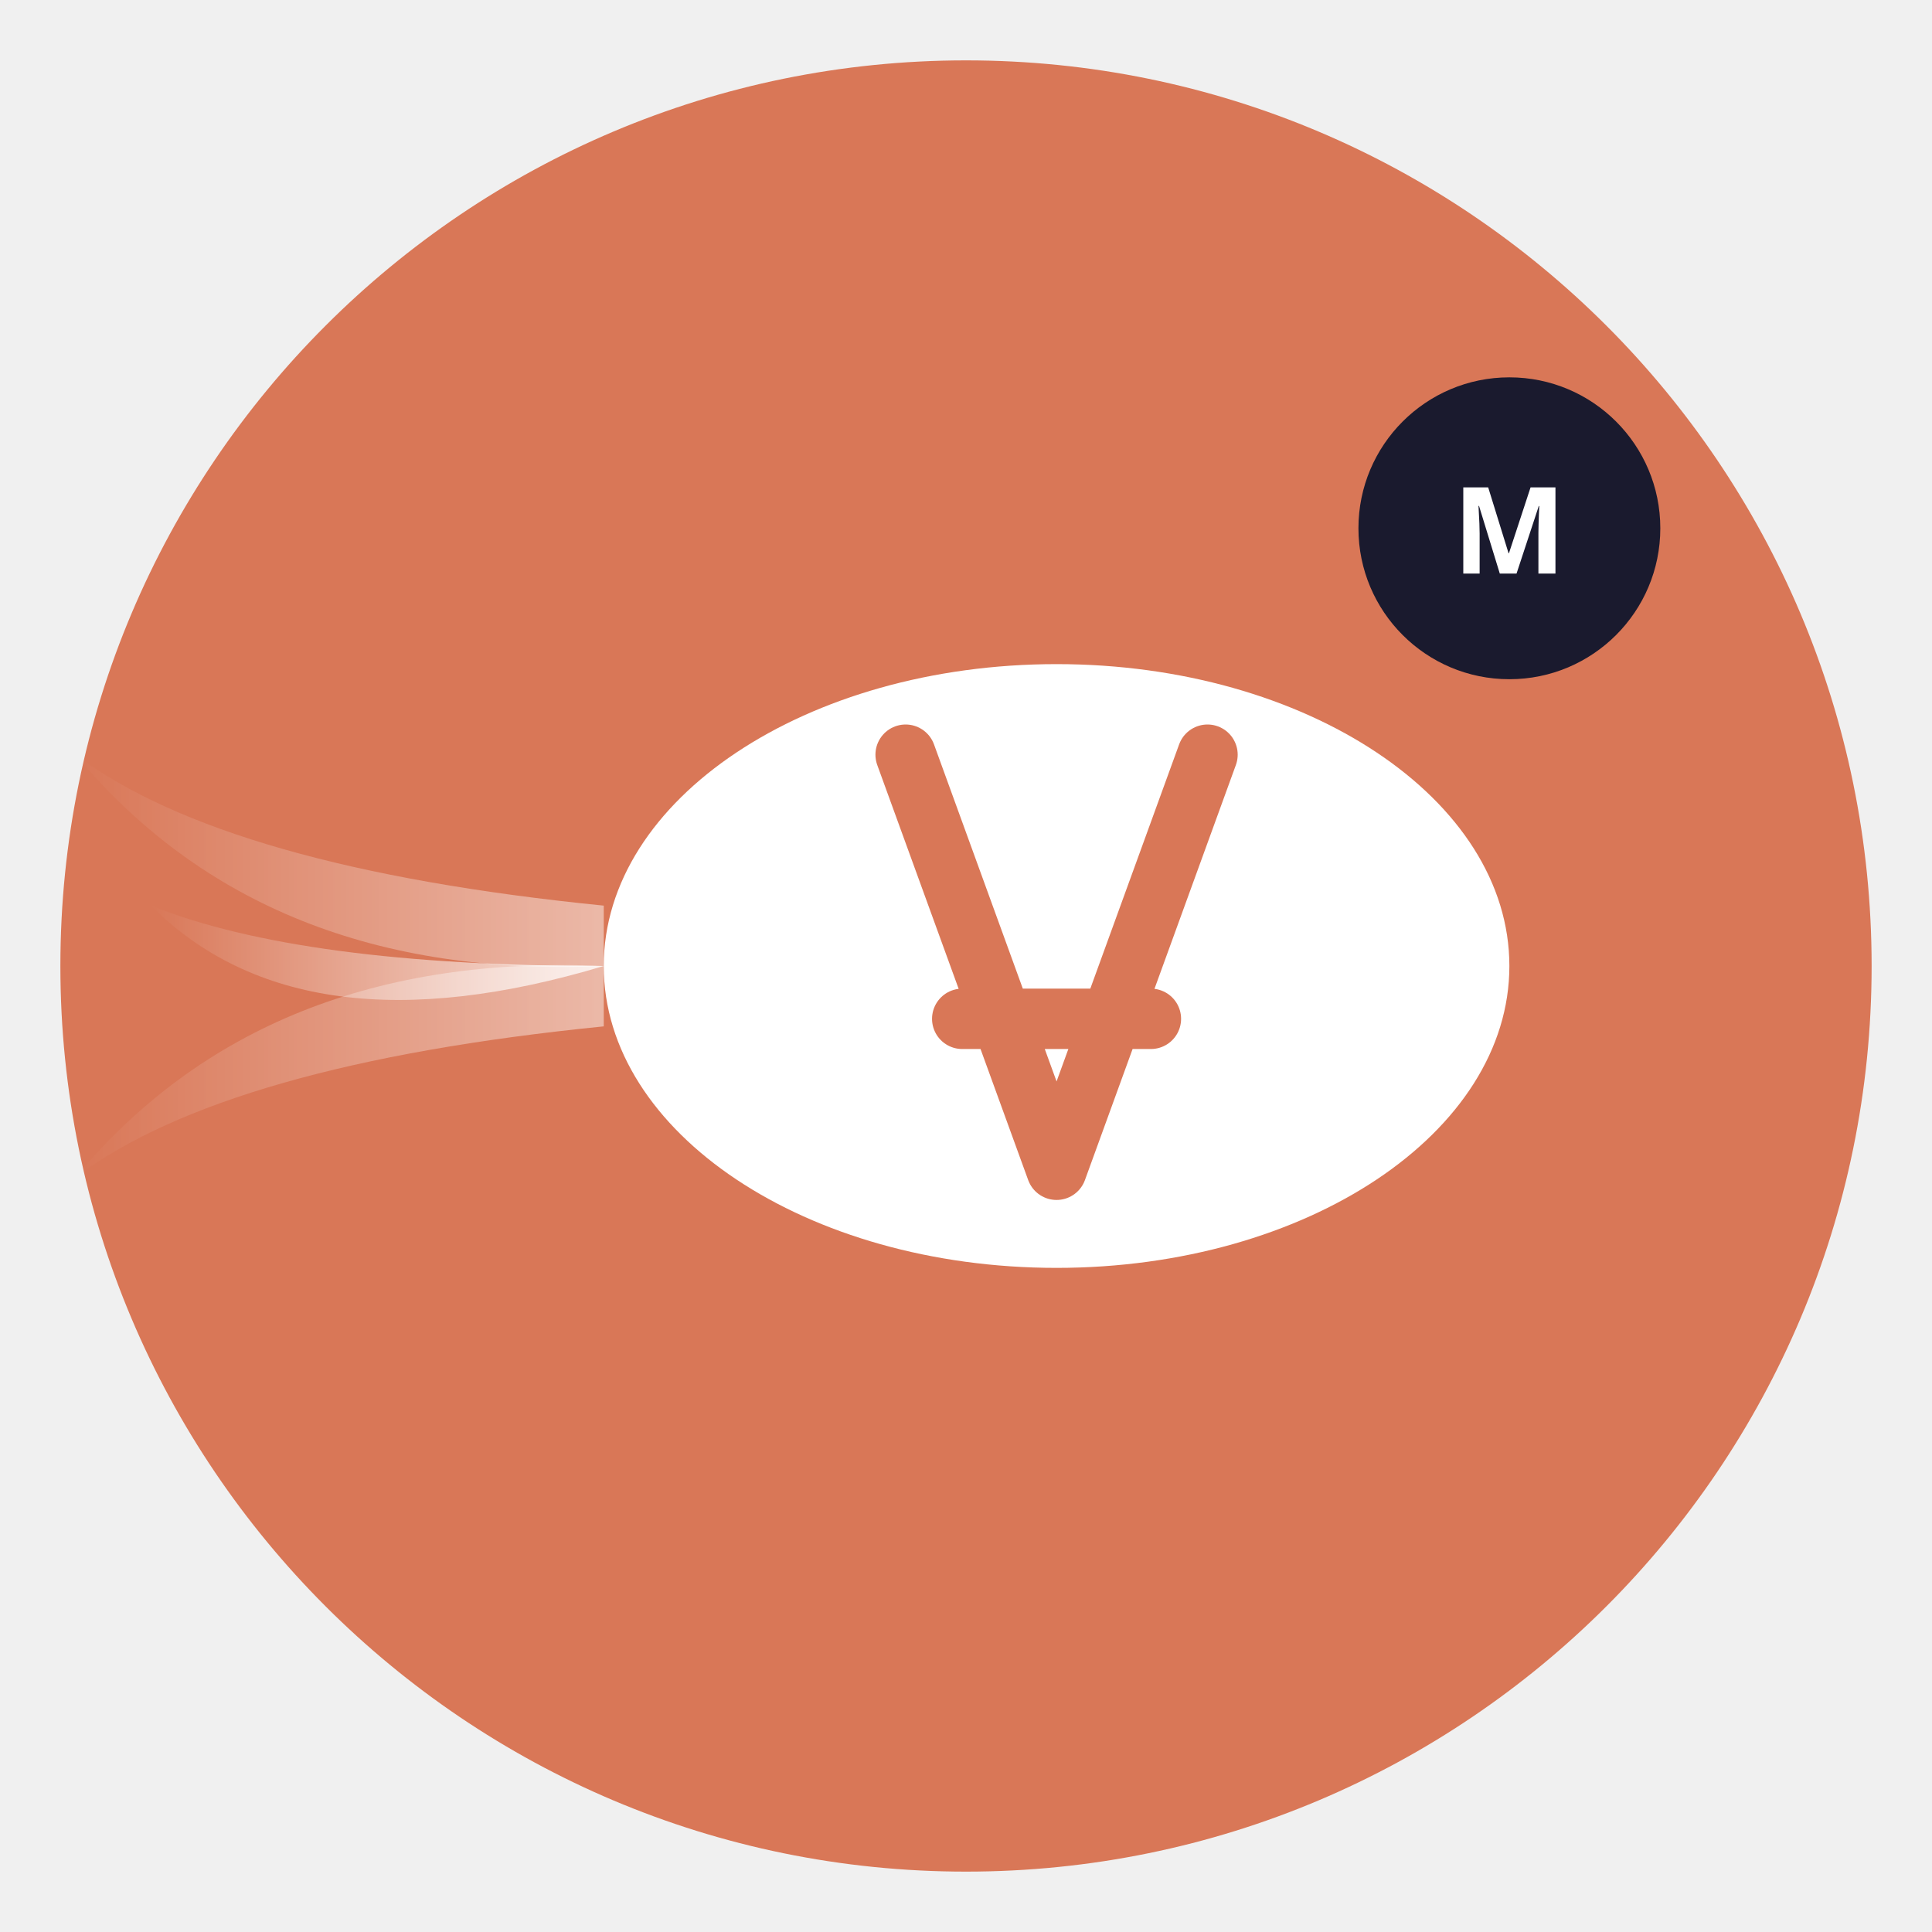
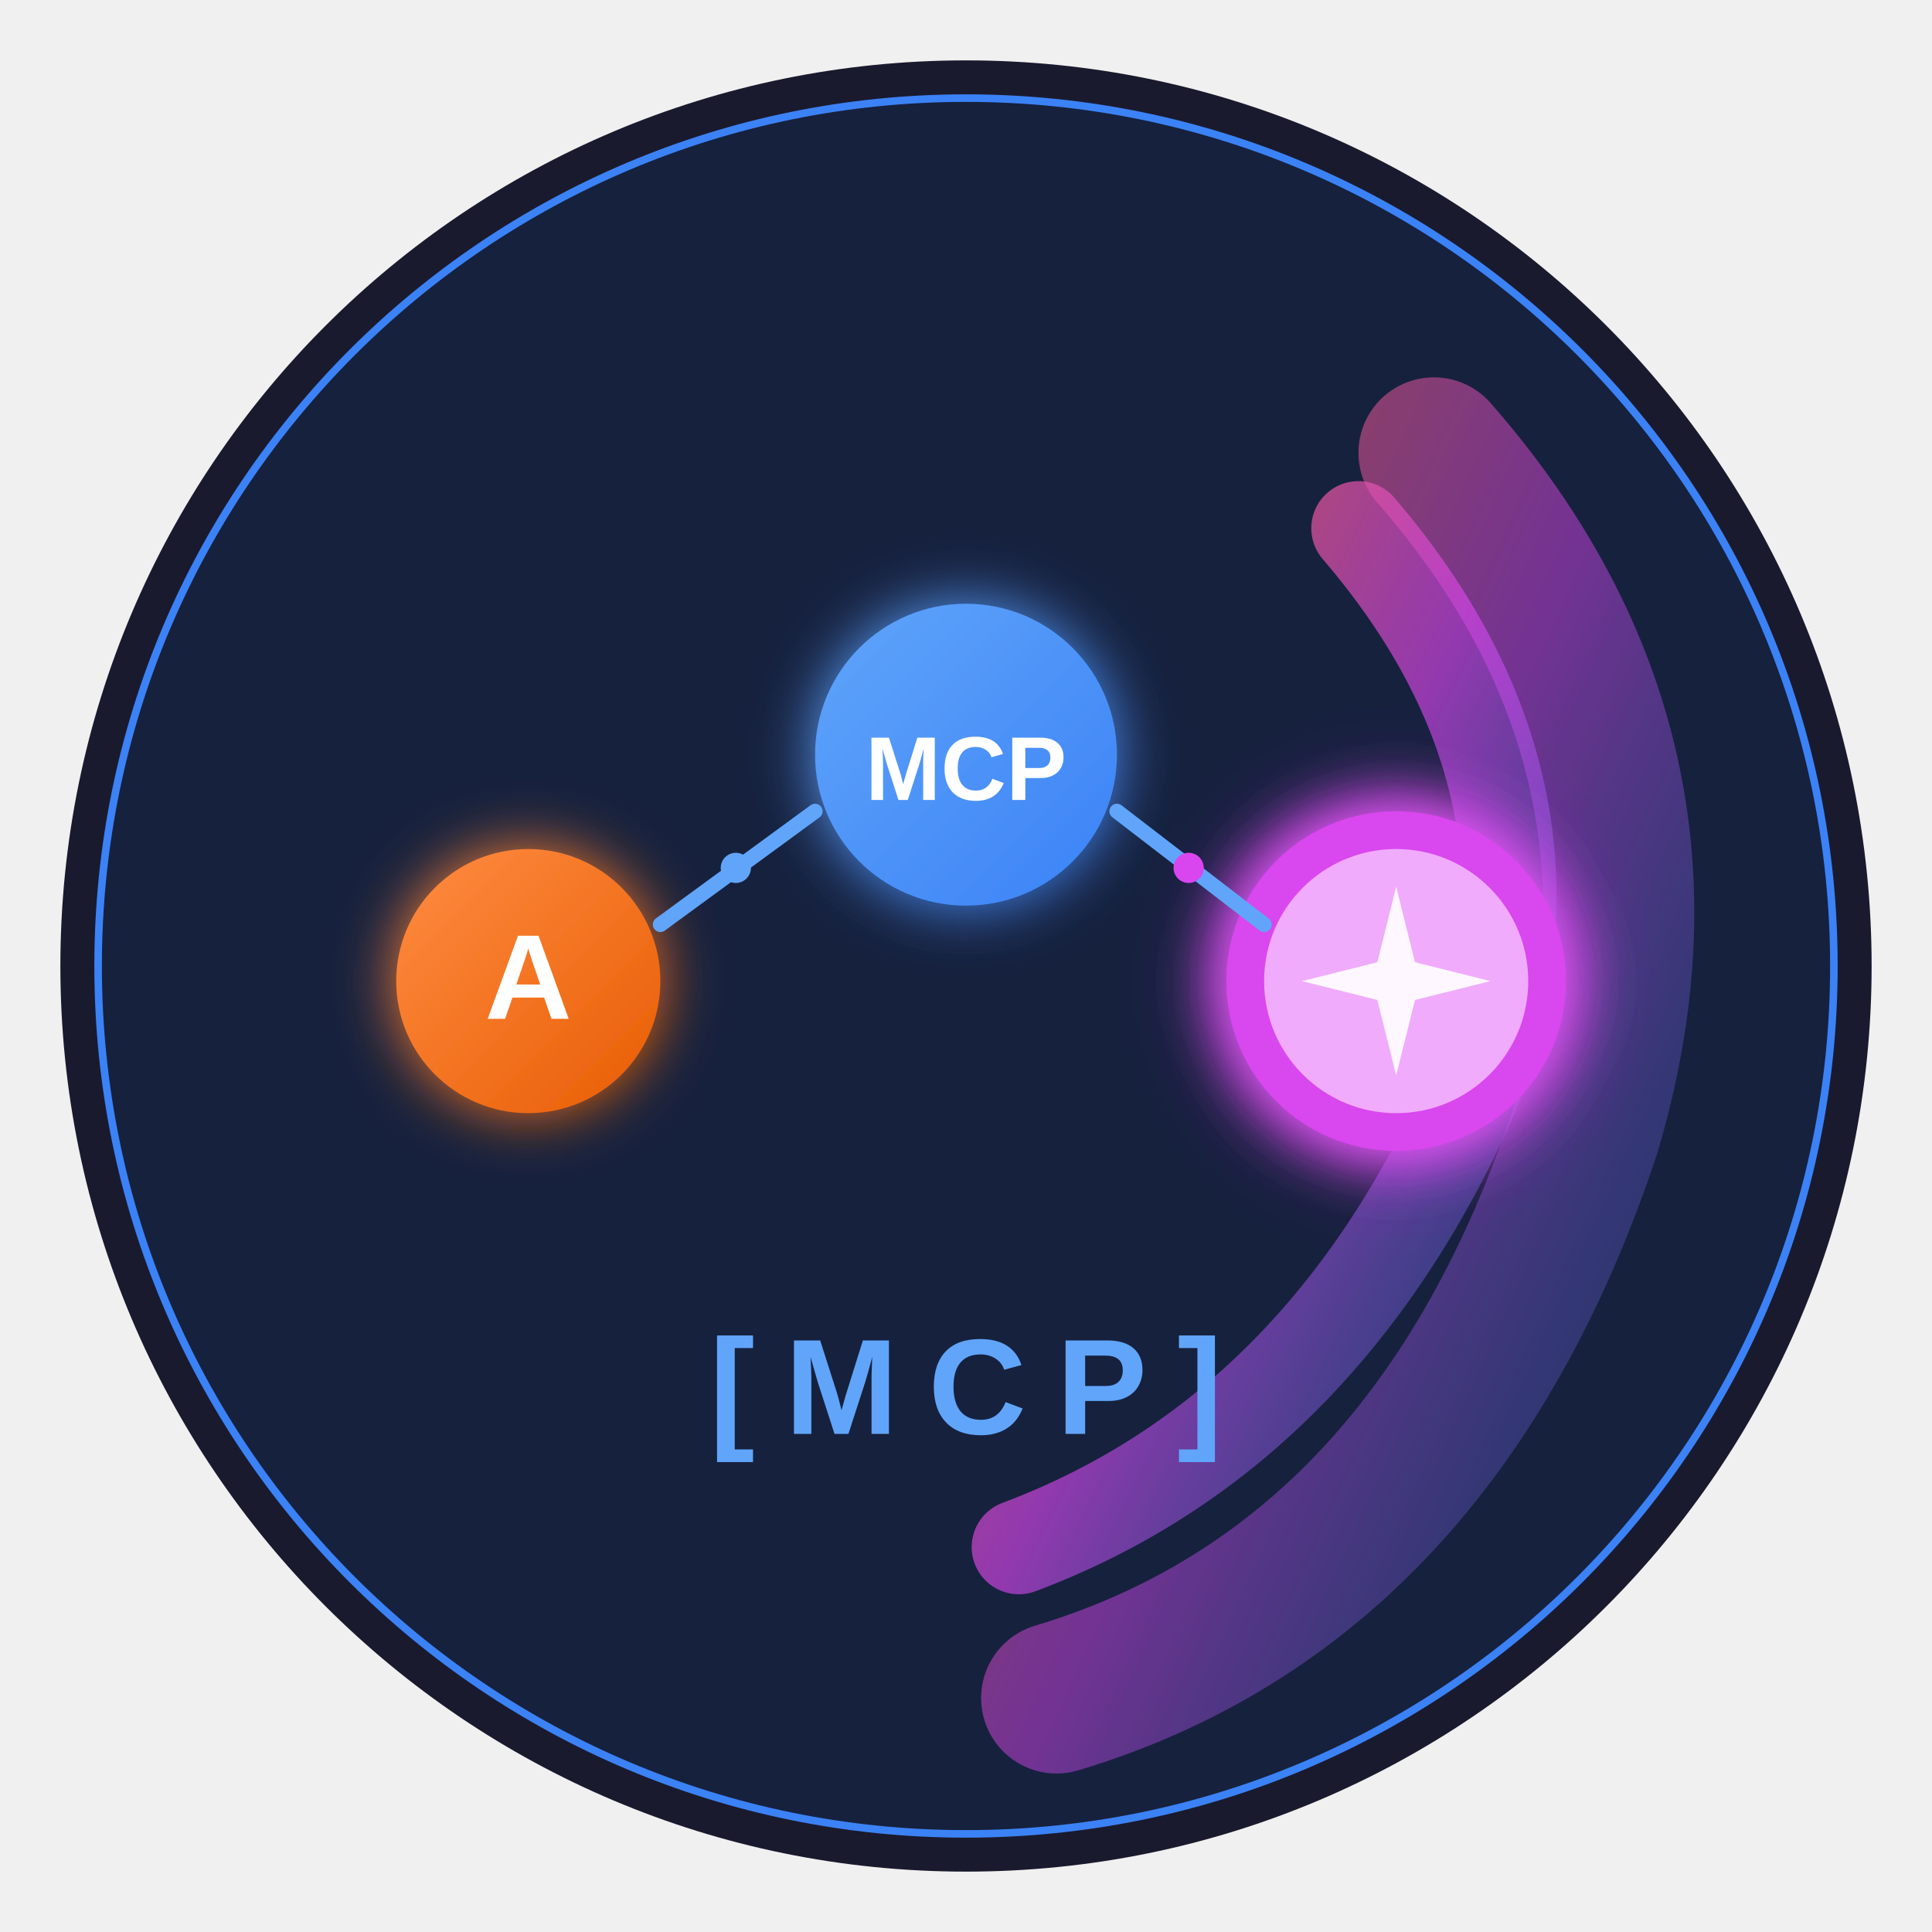
<svg xmlns="http://www.w3.org/2000/svg" viewBox="0 0 512 512">
-   <circle cx="256" cy="256" r="240" fill="#D97757" />
  <defs>
-     <linearGradient id="tailGrad" x1="0%" y1="0%" x2="100%" y2="0%">
-       <stop offset="0%" style="stop-color:#FFFFFF;stop-opacity:0" />
-       <stop offset="100%" style="stop-color:#FFFFFF;stop-opacity:0.8" />
+     <linearGradient id="cometTrail" x1="0%" y1="0%" x2="100%" y2="100%">
+       <stop offset="0%" style="stop-color:#FF6B35;stop-opacity:1" />
+       <stop offset="50%" style="stop-color:#D946EF;stop-opacity:0.8" />
+       <stop offset="100%" style="stop-color:#3B82F6;stop-opacity:0.3" />
    </linearGradient>
+     <linearGradient id="anthropicGrad" x1="0%" y1="0%" x2="100%" y2="100%">
+       <stop offset="0%" style="stop-color:#FF8C42" />
+       <stop offset="100%" style="stop-color:#E85D04" />
+     </linearGradient>
+     <linearGradient id="mcpGrad" x1="0%" y1="0%" x2="100%" y2="100%">
+       <stop offset="0%" style="stop-color:#60A5FA" />
+       <stop offset="100%" style="stop-color:#3B82F6" />
+     </linearGradient>
+     <filter id="glow" x="-50%" y="-50%" width="200%" height="200%">
+       <feGaussianBlur stdDeviation="8" result="coloredBlur" />
+       <feMerge>
+         <feMergeNode in="coloredBlur" />
+         <feMergeNode in="SourceGraphic" />
+       </feMerge>
+     </filter>
  </defs>
-   <ellipse cx="280" cy="256" rx="120" ry="80" fill="#FFFFFF" />
-   <path d="M160 256 Q80 256 40 240 Q80 280 160 256" fill="url(#tailGrad)" />
-   <path d="M160 240 Q60 230 20 200 Q70 260 160 256" fill="url(#tailGrad)" opacity="0.6" />
-   <path d="M160 272 Q60 282 20 312 Q70 252 160 256" fill="url(#tailGrad)" opacity="0.6" />
-   <path d="M240 200 L280 310 L320 200 M255 270 L305 270" stroke="#D97757" stroke-width="16" fill="none" stroke-linecap="round" stroke-linejoin="round" />
-   <circle cx="400" cy="140" r="40" fill="#1a1a2e" />
-   <text x="400" y="152" text-anchor="middle" fill="white" font-family="sans-serif" font-size="32" font-weight="bold">M</text>
+   <circle cx="256" cy="256" r="240" fill="#1a1a2e" />
+   <circle cx="256" cy="256" r="230" fill="#16213e" stroke="#3B82F6" stroke-width="2" />
+   <path d="M 380 120 Q 450 200 420 300 Q 380 420 280 450" stroke="url(#cometTrail)" stroke-width="40" fill="none" stroke-linecap="round" opacity="0.6" />
+   <path d="M 360 140 Q 420 210 390 290 Q 350 380 270 410" stroke="url(#cometTrail)" stroke-width="25" fill="none" stroke-linecap="round" opacity="0.8" />
+   <g filter="url(#glow)">
+     <circle cx="140" cy="260" r="35" fill="url(#anthropicGrad)" />
+     <text x="140" y="270" text-anchor="middle" fill="white" font-size="32" font-weight="bold" font-family="Arial">A</text>
+     <circle cx="256" cy="200" r="40" fill="url(#mcpGrad)" />
+     <text x="256" y="212" text-anchor="middle" fill="white" font-size="24" font-weight="bold" font-family="Arial">MCP</text>
+     <circle cx="370" cy="260" r="45" fill="#D946EF" filter="url(#glow)" />
+     <circle cx="370" cy="260" r="35" fill="#F0ABFC" />
+     <path d="M 370 235 L 375 255 L 395 260 L 375 265 L 370 285 L 365 265 L 345 260 L 365 255 Z" fill="white" opacity="0.9" />
+   </g>
+   <line x1="175" y1="245" x2="216" y2="215" stroke="#60A5FA" stroke-width="4" stroke-linecap="round" />
+   <line x1="296" y1="215" x2="335" y2="245" stroke="#60A5FA" stroke-width="4" stroke-linecap="round" />
+   <circle cx="195" cy="230" r="4" fill="#60A5FA" />
+   <circle cx="315" cy="230" r="4" fill="#D946EF" />
+   <text x="256" y="380" text-anchor="middle" fill="#60A5FA" font-size="36" font-weight="bold" font-family="Arial" letter-spacing="8">[MCP]</text>
</svg>
